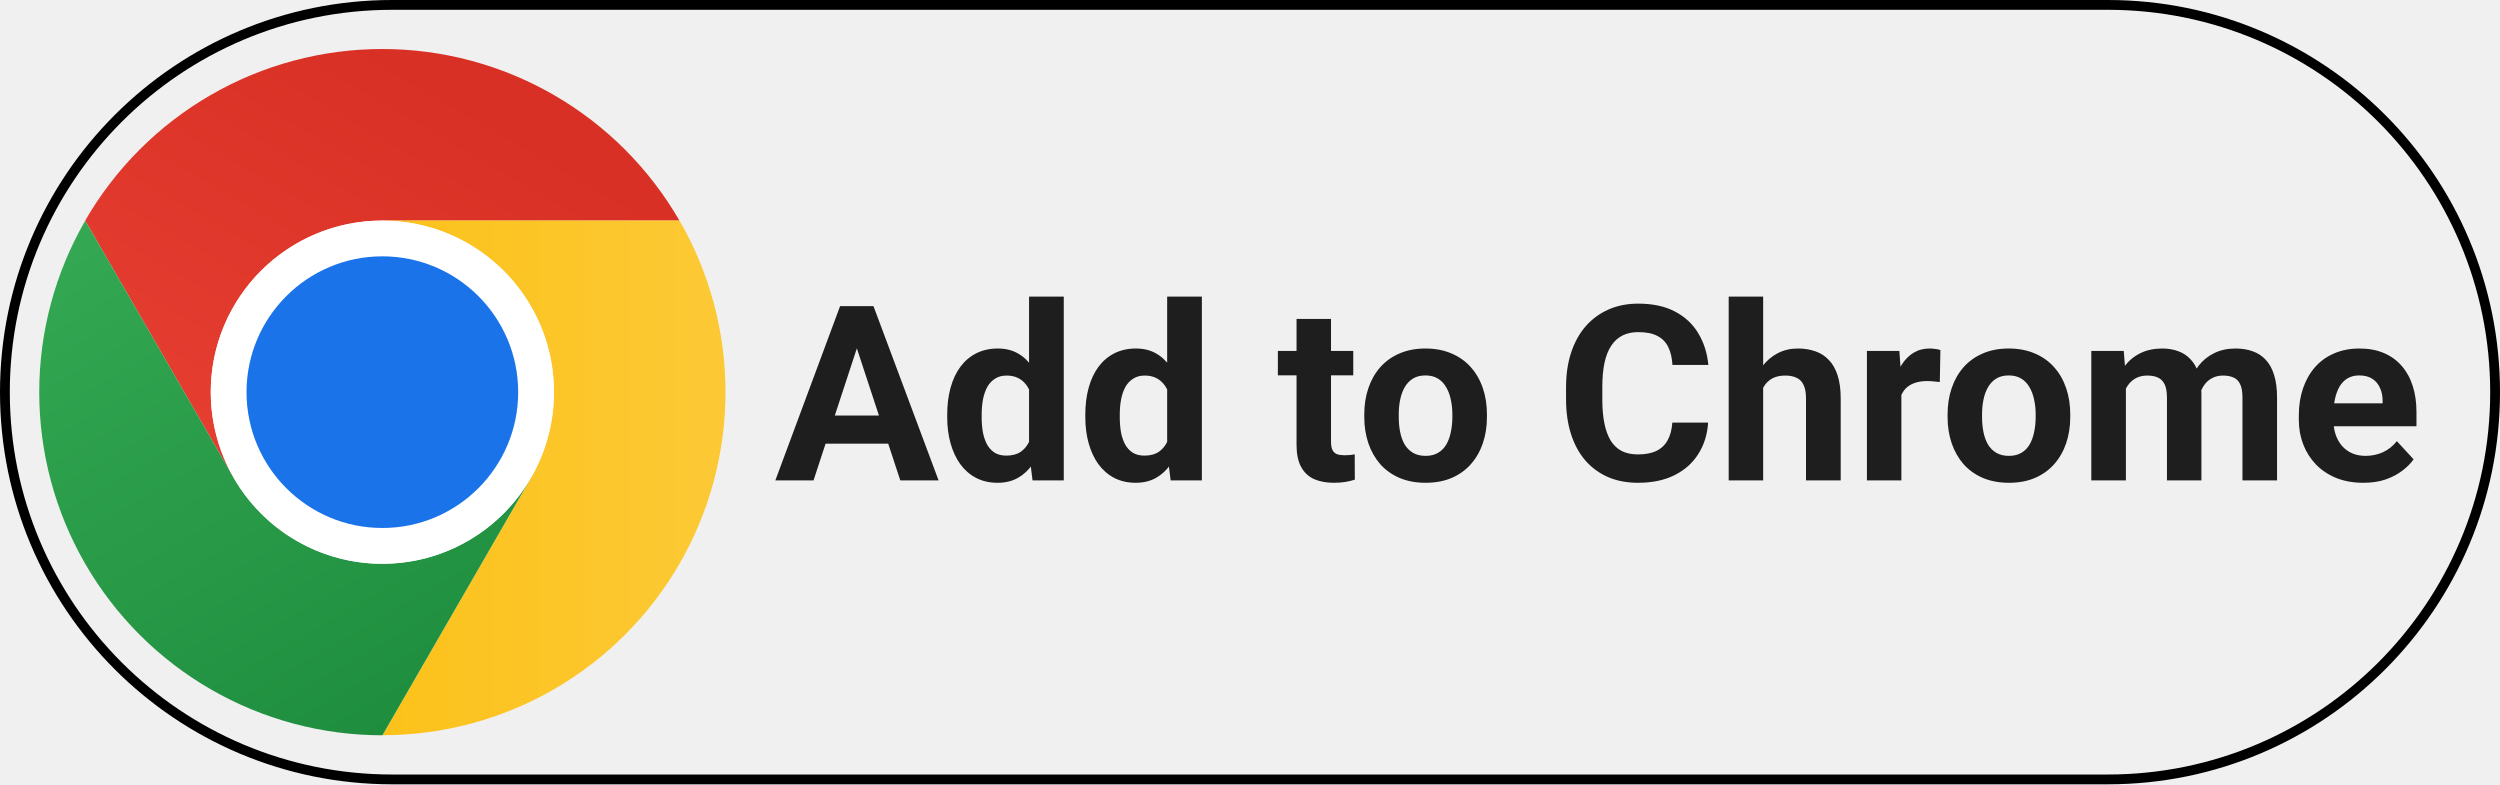
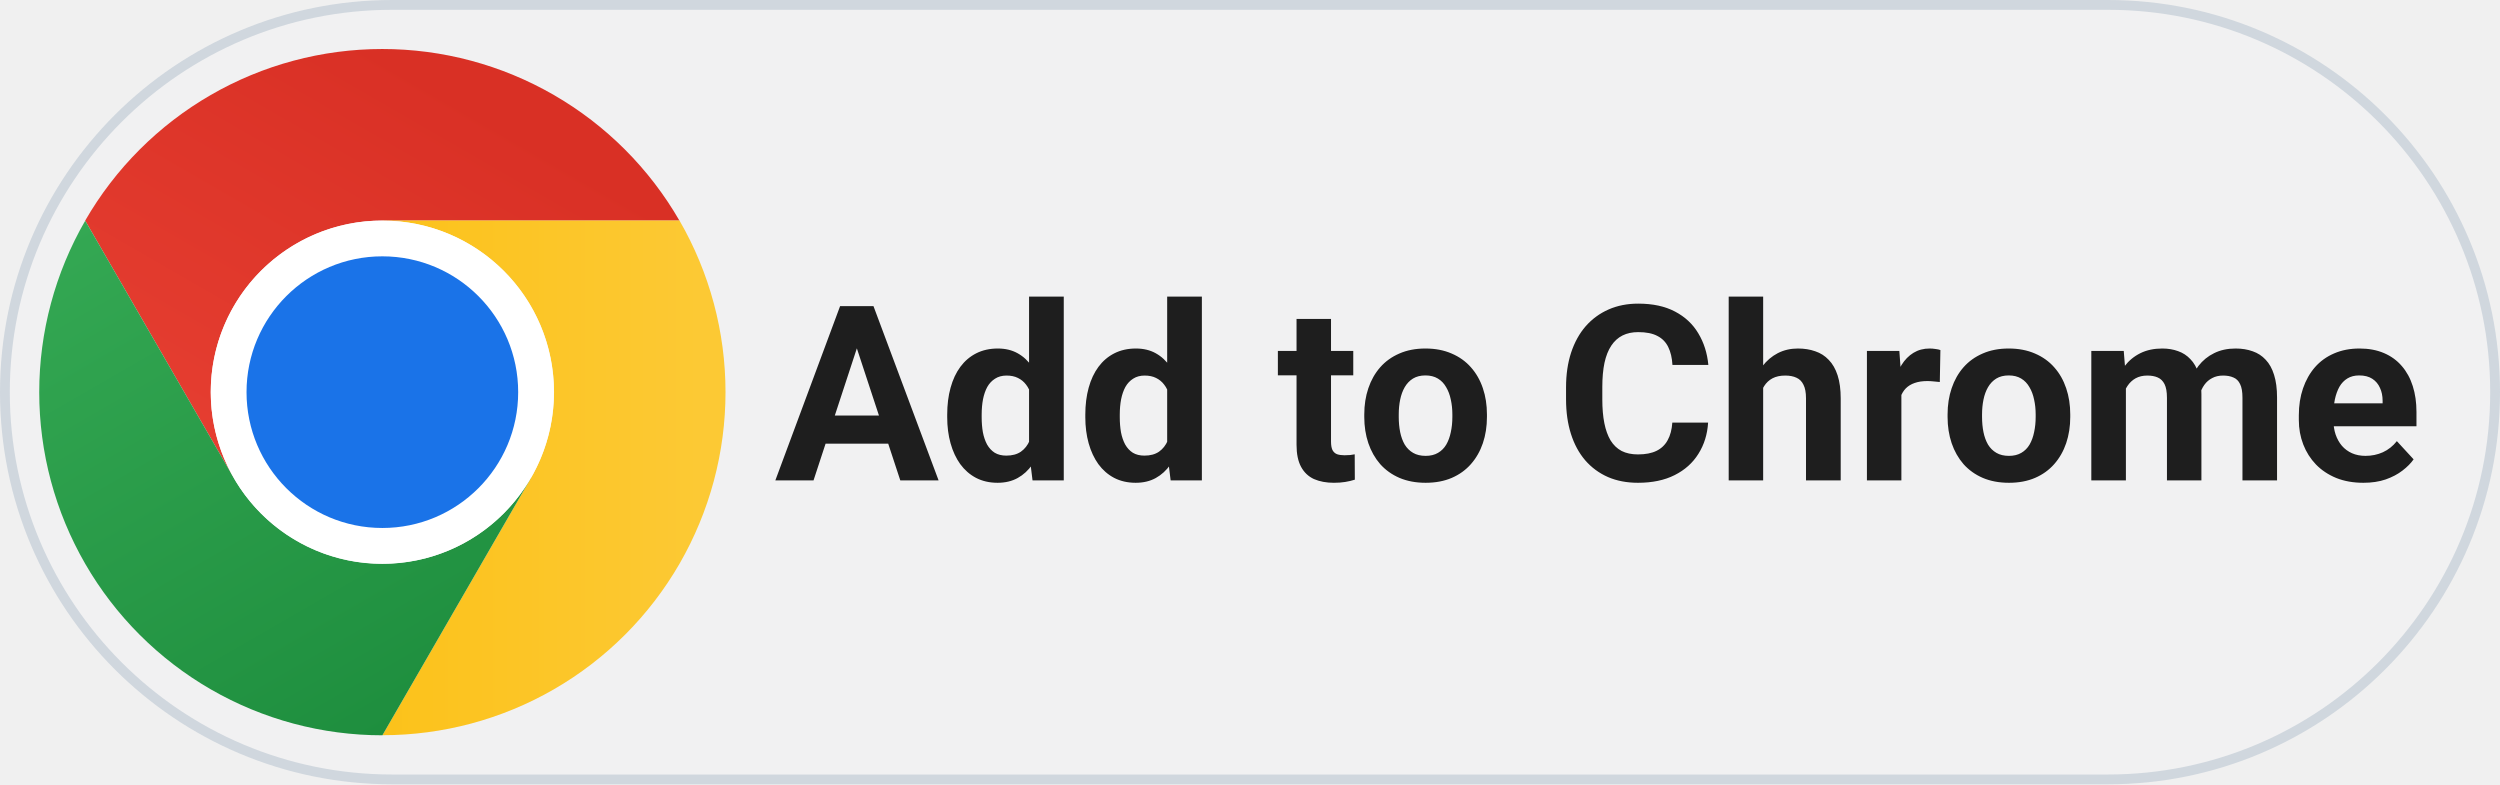
<svg xmlns="http://www.w3.org/2000/svg" width="255" height="80" viewBox="0 0 255 80" fill="none">
-   <g clip-path="url(#clip0_3_37)">
-     <path d="M38.995 22.499L69.301 22.499C66.23 17.178 61.813 12.759 56.492 9.688C51.172 6.616 45.137 4.998 38.993 4.999C32.85 4.999 26.814 6.617 21.495 9.69C16.175 12.763 11.758 17.182 8.687 22.503L23.84 48.749L23.854 48.745C22.312 46.087 21.499 43.07 21.495 39.997C21.492 36.924 22.299 33.905 23.834 31.243C25.37 28.582 27.58 26.372 30.241 24.837C32.903 23.301 35.923 22.495 38.995 22.499V22.499Z" fill="url(#paint0_linear_3_37)" />
-     <path d="M54.159 48.747L39.006 74.992C45.149 74.993 51.185 73.377 56.505 70.305C61.826 67.234 66.244 62.815 69.315 57.495C72.387 52.174 74.003 46.138 74.002 39.995C74.001 33.851 72.382 27.816 69.309 22.497L39.003 22.497L38.999 22.51C42.072 22.504 45.092 23.309 47.755 24.842C50.418 26.375 52.629 28.584 54.166 31.244C55.704 33.905 56.513 36.924 56.511 39.996C56.51 43.069 55.698 46.087 54.159 48.747V48.747Z" fill="url(#paint1_linear_3_37)" />
-     <path d="M23.846 48.755L8.693 22.509C5.62 27.829 4.003 33.864 4.002 40.007C4.002 46.151 5.619 52.186 8.692 57.507C11.764 62.827 16.182 67.244 21.503 70.315C26.824 73.386 32.86 75.002 39.004 75L54.157 48.754L54.147 48.744C52.615 51.408 50.409 53.622 47.75 55.161C45.09 56.7 42.072 57.511 38.999 57.512C35.926 57.514 32.908 56.704 30.247 55.167C27.587 53.629 25.379 51.417 23.846 48.755V48.755Z" fill="url(#paint2_linear_3_37)" />
+   <rect x="0.5" y="0.5" width="254" height="79" rx="39.5" fill="#F6F8FA" fill-opacity="0.2" />
+   <g clip-path="url(#clip0_3_169)">
+     <path d="M38.995 22.499L69.301 22.499C66.23 17.178 61.813 12.759 56.492 9.688C51.172 6.616 45.137 4.998 38.993 4.999C32.85 4.999 26.814 6.617 21.495 9.69C16.175 12.763 11.758 17.182 8.687 22.503L23.84 48.749L23.854 48.745C22.312 46.087 21.499 43.07 21.495 39.997C21.492 36.924 22.299 33.905 23.834 31.243C25.37 28.582 27.58 26.372 30.241 24.837C32.903 23.301 35.923 22.495 38.995 22.499V22.499Z" fill="url(#paint0_linear_3_169)" />
+     <path d="M54.159 48.747L39.006 74.992C45.149 74.993 51.185 73.377 56.505 70.305C61.826 67.234 66.244 62.815 69.315 57.495C72.387 52.174 74.003 46.138 74.002 39.995C74.001 33.851 72.382 27.816 69.309 22.497L39.003 22.497L38.999 22.51C42.072 22.504 45.092 23.309 47.755 24.842C50.418 26.375 52.629 28.584 54.167 31.244C55.704 33.905 56.513 36.924 56.511 39.996C56.51 43.069 55.698 46.087 54.159 48.747V48.747Z" fill="url(#paint1_linear_3_169)" />
+     <path d="M23.846 48.755L8.693 22.509C5.62 27.829 4.003 33.864 4.002 40.007C4.002 46.151 5.619 52.186 8.692 57.507C11.764 62.827 16.183 67.244 21.503 70.315C26.824 73.386 32.86 75.002 39.004 75L54.157 48.754L54.147 48.744C52.615 51.408 50.409 53.622 47.75 55.161C45.09 56.7 42.072 57.511 38.999 57.512C35.926 57.514 32.908 56.704 30.247 55.167C27.587 53.629 25.379 51.417 23.846 48.755V48.755Z" fill="url(#paint2_linear_3_169)" />
    <path d="M39 57.5C48.665 57.5 56.5 49.665 56.5 40C56.5 30.335 48.665 22.5 39 22.5C29.335 22.5 21.5 30.335 21.5 40C21.5 49.665 29.335 57.5 39 57.5Z" fill="white" />
    <path d="M39 53.854C46.651 53.854 52.854 47.651 52.854 40C52.854 32.349 46.651 26.146 39 26.146C31.349 26.146 25.146 32.349 25.146 40C25.146 47.651 31.349 53.854 39 53.854Z" fill="#1A73E8" />
  </g>
  <path d="M87.814 34.266L82.98 49H79.085L85.689 31.227H88.168L87.814 34.266ZM91.83 49L86.983 34.266L86.593 31.227H89.095L95.736 49H91.83ZM91.61 42.384V45.252H82.223V42.384H91.61ZM104.964 46.119V30.25H108.504V49H105.318L104.964 46.119ZM96.615 42.555V42.298C96.615 41.289 96.729 40.374 96.957 39.552C97.184 38.722 97.518 38.01 97.957 37.416C98.397 36.822 98.938 36.362 99.581 36.036C100.224 35.711 100.956 35.548 101.778 35.548C102.551 35.548 103.227 35.711 103.805 36.036C104.391 36.362 104.887 36.825 105.294 37.428C105.709 38.022 106.043 38.726 106.295 39.54C106.547 40.345 106.73 41.228 106.844 42.188V42.75C106.73 43.67 106.547 44.524 106.295 45.313C106.043 46.103 105.709 46.795 105.294 47.389C104.887 47.975 104.391 48.43 103.805 48.756C103.219 49.081 102.535 49.244 101.754 49.244C100.932 49.244 100.2 49.077 99.557 48.744C98.922 48.41 98.385 47.942 97.945 47.34C97.514 46.738 97.184 46.03 96.957 45.216C96.729 44.402 96.615 43.515 96.615 42.555ZM100.13 42.298V42.555C100.13 43.1 100.171 43.609 100.252 44.081C100.342 44.553 100.484 44.972 100.68 45.338C100.883 45.696 101.144 45.977 101.461 46.18C101.786 46.376 102.181 46.473 102.645 46.473C103.247 46.473 103.744 46.339 104.134 46.07C104.525 45.794 104.822 45.415 105.025 44.935C105.237 44.455 105.359 43.901 105.392 43.275V41.676C105.367 41.163 105.294 40.703 105.172 40.296C105.058 39.881 104.887 39.527 104.659 39.234C104.439 38.941 104.163 38.714 103.829 38.551C103.504 38.388 103.117 38.307 102.669 38.307C102.214 38.307 101.823 38.412 101.498 38.624C101.172 38.828 100.908 39.108 100.704 39.466C100.509 39.824 100.362 40.248 100.265 40.736C100.175 41.216 100.13 41.737 100.13 42.298ZM119.051 46.119V30.25H122.591V49H119.405L119.051 46.119ZM110.702 42.555V42.298C110.702 41.289 110.816 40.374 111.043 39.552C111.271 38.722 111.605 38.01 112.044 37.416C112.484 36.822 113.025 36.362 113.668 36.036C114.311 35.711 115.043 35.548 115.865 35.548C116.638 35.548 117.314 35.711 117.892 36.036C118.478 36.362 118.974 36.825 119.381 37.428C119.796 38.022 120.13 38.726 120.382 39.54C120.634 40.345 120.817 41.228 120.931 42.188V42.75C120.817 43.67 120.634 44.524 120.382 45.313C120.13 46.103 119.796 46.795 119.381 47.389C118.974 47.975 118.478 48.43 117.892 48.756C117.306 49.081 116.622 49.244 115.841 49.244C115.019 49.244 114.286 49.077 113.644 48.744C113.009 48.41 112.472 47.942 112.032 47.34C111.601 46.738 111.271 46.03 111.043 45.216C110.816 44.402 110.702 43.515 110.702 42.555ZM114.217 42.298V42.555C114.217 43.1 114.258 43.609 114.339 44.081C114.429 44.553 114.571 44.972 114.767 45.338C114.97 45.696 115.23 45.977 115.548 46.18C115.873 46.376 116.268 46.473 116.732 46.473C117.334 46.473 117.831 46.339 118.221 46.07C118.612 45.794 118.909 45.415 119.112 44.935C119.324 44.455 119.446 43.901 119.479 43.275V41.676C119.454 41.163 119.381 40.703 119.259 40.296C119.145 39.881 118.974 39.527 118.746 39.234C118.526 38.941 118.25 38.714 117.916 38.551C117.59 38.388 117.204 38.307 116.756 38.307C116.301 38.307 115.91 38.412 115.584 38.624C115.259 38.828 114.994 39.108 114.791 39.466C114.596 39.824 114.449 40.248 114.352 40.736C114.262 41.216 114.217 41.737 114.217 42.298ZM138.033 35.792V38.282H130.343V35.792H138.033ZM132.247 32.533H135.763V45.02C135.763 45.403 135.812 45.696 135.909 45.899C136.015 46.103 136.17 46.245 136.373 46.327C136.576 46.4 136.833 46.437 137.142 46.437C137.362 46.437 137.557 46.428 137.728 46.412C137.907 46.388 138.058 46.363 138.18 46.339L138.192 48.927C137.891 49.024 137.565 49.102 137.215 49.159C136.865 49.216 136.479 49.244 136.056 49.244C135.283 49.244 134.607 49.118 134.029 48.866C133.46 48.605 133.02 48.19 132.711 47.621C132.402 47.051 132.247 46.302 132.247 45.374V32.533ZM139.156 42.53V42.274C139.156 41.306 139.295 40.414 139.571 39.601C139.848 38.779 140.251 38.067 140.78 37.464C141.309 36.862 141.96 36.394 142.733 36.06C143.506 35.719 144.393 35.548 145.394 35.548C146.395 35.548 147.286 35.719 148.067 36.06C148.849 36.394 149.504 36.862 150.033 37.464C150.57 38.067 150.977 38.779 151.253 39.601C151.53 40.414 151.668 41.306 151.668 42.274V42.53C151.668 43.491 151.53 44.382 151.253 45.204C150.977 46.017 150.57 46.73 150.033 47.34C149.504 47.942 148.853 48.41 148.08 48.744C147.306 49.077 146.419 49.244 145.418 49.244C144.417 49.244 143.526 49.077 142.745 48.744C141.972 48.41 141.317 47.942 140.78 47.34C140.251 46.73 139.848 46.017 139.571 45.204C139.295 44.382 139.156 43.491 139.156 42.53ZM142.672 42.274V42.53C142.672 43.084 142.721 43.6 142.818 44.081C142.916 44.561 143.071 44.984 143.282 45.35C143.502 45.708 143.787 45.989 144.137 46.192C144.487 46.396 144.914 46.498 145.418 46.498C145.907 46.498 146.326 46.396 146.676 46.192C147.026 45.989 147.306 45.708 147.518 45.35C147.73 44.984 147.884 44.561 147.982 44.081C148.088 43.6 148.141 43.084 148.141 42.53V42.274C148.141 41.737 148.088 41.232 147.982 40.76C147.884 40.28 147.726 39.857 147.506 39.491C147.294 39.116 147.014 38.823 146.664 38.612C146.314 38.4 145.89 38.294 145.394 38.294C144.898 38.294 144.474 38.4 144.125 38.612C143.783 38.823 143.502 39.116 143.282 39.491C143.071 39.857 142.916 40.28 142.818 40.76C142.721 41.232 142.672 41.737 142.672 42.274ZM170.577 43.104H174.227C174.154 44.3 173.824 45.362 173.238 46.29C172.66 47.218 171.851 47.942 170.809 48.463C169.776 48.984 168.53 49.244 167.074 49.244C165.934 49.244 164.913 49.049 164.01 48.658C163.106 48.259 162.333 47.69 161.69 46.949C161.056 46.209 160.571 45.313 160.238 44.264C159.904 43.214 159.737 42.038 159.737 40.736V39.503C159.737 38.201 159.908 37.025 160.25 35.975C160.6 34.917 161.096 34.018 161.739 33.277C162.39 32.537 163.167 31.967 164.071 31.568C164.974 31.17 165.983 30.97 167.098 30.97C168.579 30.97 169.828 31.239 170.846 31.776C171.871 32.313 172.665 33.053 173.226 33.998C173.796 34.942 174.138 36.016 174.251 37.22H170.589C170.549 36.504 170.406 35.898 170.162 35.401C169.918 34.897 169.548 34.518 169.051 34.266C168.563 34.006 167.912 33.876 167.098 33.876C166.488 33.876 165.955 33.989 165.499 34.217C165.043 34.445 164.661 34.791 164.352 35.255C164.042 35.719 163.81 36.305 163.656 37.013C163.509 37.713 163.436 38.535 163.436 39.478V40.736C163.436 41.655 163.505 42.465 163.644 43.165C163.782 43.857 163.993 44.443 164.278 44.923C164.571 45.395 164.946 45.753 165.401 45.997C165.865 46.233 166.423 46.351 167.074 46.351C167.839 46.351 168.469 46.229 168.966 45.985C169.462 45.741 169.841 45.379 170.101 44.898C170.37 44.418 170.528 43.82 170.577 43.104ZM179.842 30.25V49H176.327V30.25H179.842ZM179.342 41.932H178.377C178.386 41.013 178.508 40.166 178.744 39.393C178.98 38.612 179.317 37.936 179.757 37.367C180.196 36.789 180.721 36.341 181.332 36.024C181.95 35.706 182.634 35.548 183.382 35.548C184.033 35.548 184.623 35.641 185.152 35.829C185.689 36.008 186.149 36.301 186.532 36.708C186.922 37.106 187.223 37.631 187.435 38.282C187.647 38.933 187.752 39.723 187.752 40.65V49H184.212V40.626C184.212 40.04 184.127 39.58 183.956 39.247C183.793 38.905 183.553 38.665 183.236 38.526C182.927 38.38 182.544 38.307 182.088 38.307C181.584 38.307 181.153 38.4 180.794 38.587C180.444 38.775 180.164 39.035 179.952 39.369C179.741 39.694 179.586 40.077 179.488 40.516C179.391 40.956 179.342 41.428 179.342 41.932ZM193.941 38.673V49H190.426V35.792H193.734L193.941 38.673ZM197.921 35.706L197.86 38.966C197.689 38.941 197.481 38.921 197.237 38.905C197.001 38.88 196.786 38.868 196.59 38.868C196.094 38.868 195.663 38.933 195.296 39.063C194.938 39.185 194.637 39.369 194.393 39.613C194.157 39.857 193.978 40.154 193.856 40.504C193.742 40.854 193.677 41.253 193.661 41.7L192.953 41.48C192.953 40.626 193.038 39.841 193.209 39.124C193.38 38.4 193.628 37.77 193.954 37.232C194.287 36.695 194.694 36.28 195.174 35.987C195.654 35.694 196.204 35.548 196.822 35.548C197.018 35.548 197.217 35.564 197.42 35.597C197.624 35.621 197.791 35.658 197.921 35.706ZM198.653 42.53V42.274C198.653 41.306 198.792 40.414 199.068 39.601C199.345 38.779 199.748 38.067 200.277 37.464C200.806 36.862 201.457 36.394 202.23 36.06C203.003 35.719 203.89 35.548 204.891 35.548C205.892 35.548 206.783 35.719 207.564 36.06C208.346 36.394 209.001 36.862 209.53 37.464C210.067 38.067 210.474 38.779 210.75 39.601C211.027 40.414 211.166 41.306 211.166 42.274V42.53C211.166 43.491 211.027 44.382 210.75 45.204C210.474 46.017 210.067 46.73 209.53 47.34C209.001 47.942 208.35 48.41 207.577 48.744C206.804 49.077 205.917 49.244 204.916 49.244C203.915 49.244 203.023 49.077 202.242 48.744C201.469 48.41 200.814 47.942 200.277 47.34C199.748 46.73 199.345 46.017 199.068 45.204C198.792 44.382 198.653 43.491 198.653 42.53ZM202.169 42.274V42.53C202.169 43.084 202.218 43.6 202.315 44.081C202.413 44.561 202.568 44.984 202.779 45.35C202.999 45.708 203.284 45.989 203.634 46.192C203.984 46.396 204.411 46.498 204.916 46.498C205.404 46.498 205.823 46.396 206.173 46.192C206.523 45.989 206.804 45.708 207.015 45.35C207.227 44.984 207.381 44.561 207.479 44.081C207.585 43.6 207.638 43.084 207.638 42.53V42.274C207.638 41.737 207.585 41.232 207.479 40.76C207.381 40.28 207.223 39.857 207.003 39.491C206.791 39.116 206.511 38.823 206.161 38.612C205.811 38.4 205.388 38.294 204.891 38.294C204.395 38.294 203.972 38.4 203.622 38.612C203.28 38.823 202.999 39.116 202.779 39.491C202.568 39.857 202.413 40.28 202.315 40.76C202.218 41.232 202.169 41.737 202.169 42.274ZM216.842 38.526V49H213.314V35.792H216.622L216.842 38.526ZM216.354 41.932H215.377C215.377 41.013 215.487 40.166 215.707 39.393C215.934 38.612 216.264 37.936 216.695 37.367C217.135 36.789 217.676 36.341 218.319 36.024C218.962 35.706 219.706 35.548 220.553 35.548C221.139 35.548 221.676 35.637 222.164 35.816C222.652 35.987 223.071 36.26 223.421 36.634C223.779 37.001 224.056 37.481 224.251 38.075C224.447 38.661 224.544 39.365 224.544 40.187V49H221.029V40.577C221.029 39.975 220.947 39.511 220.785 39.185C220.622 38.86 220.39 38.632 220.089 38.502C219.796 38.372 219.442 38.307 219.027 38.307C218.571 38.307 218.172 38.4 217.831 38.587C217.497 38.775 217.22 39.035 217 39.369C216.781 39.694 216.618 40.077 216.512 40.516C216.406 40.956 216.354 41.428 216.354 41.932ZM224.215 41.529L222.958 41.688C222.958 40.825 223.063 40.024 223.275 39.283C223.495 38.543 223.816 37.892 224.239 37.33C224.671 36.769 225.204 36.333 225.838 36.024C226.473 35.706 227.206 35.548 228.036 35.548C228.67 35.548 229.248 35.641 229.769 35.829C230.29 36.008 230.733 36.297 231.1 36.695C231.474 37.086 231.759 37.599 231.954 38.233C232.158 38.868 232.259 39.645 232.259 40.565V49H228.731V40.565C228.731 39.955 228.65 39.491 228.487 39.173C228.333 38.848 228.105 38.624 227.804 38.502C227.511 38.372 227.161 38.307 226.754 38.307C226.331 38.307 225.96 38.392 225.643 38.563C225.326 38.726 225.061 38.954 224.85 39.247C224.638 39.54 224.479 39.881 224.374 40.272C224.268 40.654 224.215 41.074 224.215 41.529ZM241.061 49.244C240.035 49.244 239.116 49.081 238.302 48.756C237.488 48.422 236.796 47.962 236.227 47.377C235.665 46.791 235.234 46.111 234.933 45.338C234.632 44.557 234.481 43.727 234.481 42.848V42.359C234.481 41.358 234.623 40.443 234.908 39.613C235.193 38.783 235.6 38.062 236.129 37.452C236.666 36.842 237.317 36.374 238.082 36.048C238.847 35.715 239.71 35.548 240.67 35.548C241.606 35.548 242.436 35.703 243.16 36.012C243.884 36.321 244.491 36.76 244.979 37.33C245.475 37.9 245.85 38.583 246.102 39.381C246.354 40.17 246.48 41.049 246.48 42.018V43.482H235.982V41.139H243.026V40.87C243.026 40.382 242.936 39.947 242.757 39.564C242.586 39.173 242.326 38.864 241.976 38.636C241.626 38.408 241.179 38.294 240.633 38.294C240.169 38.294 239.771 38.396 239.437 38.6C239.103 38.803 238.831 39.088 238.619 39.454C238.416 39.82 238.261 40.252 238.155 40.748C238.058 41.236 238.009 41.773 238.009 42.359V42.848C238.009 43.377 238.082 43.865 238.229 44.312C238.383 44.76 238.599 45.147 238.875 45.472C239.16 45.798 239.502 46.05 239.901 46.229C240.308 46.408 240.768 46.498 241.28 46.498C241.915 46.498 242.505 46.376 243.05 46.131C243.604 45.879 244.08 45.501 244.479 44.996L246.188 46.852C245.911 47.25 245.532 47.633 245.052 47.999C244.58 48.365 244.011 48.666 243.343 48.902C242.676 49.13 241.915 49.244 241.061 49.244Z" fill="#1E1E1E" />
-   <rect x="0.5" y="0.5" width="254" height="79" rx="39.5" stroke="black" />
+   <rect x="0.5" y="0.5" width="254" height="79" rx="39.5" stroke="#D0D7DE" />
  <defs>
-     <linearGradient id="paint0_linear_3_37" x1="65.521" y1="20.315" x2="35.214" y2="72.808" gradientUnits="userSpaceOnUse">
+     <linearGradient id="paint0_linear_3_169" x1="65.521" y1="20.315" x2="35.214" y2="72.808" gradientUnits="userSpaceOnUse">
      <stop stop-color="#D93025" />
      <stop offset="1" stop-color="#EA4335" />
    </linearGradient>
-     <linearGradient id="paint1_linear_3_37" x1="71.296" y1="26.874" x2="10.682" y2="26.874" gradientUnits="userSpaceOnUse">
+     <linearGradient id="paint1_linear_3_169" x1="71.296" y1="26.874" x2="10.682" y2="26.874" gradientUnits="userSpaceOnUse">
      <stop stop-color="#FCC934" />
      <stop offset="1" stop-color="#FBBC04" />
    </linearGradient>
-     <linearGradient id="paint2_linear_3_37" x1="42.789" y1="72.815" x2="12.482" y2="20.321" gradientUnits="userSpaceOnUse">
+     <linearGradient id="paint2_linear_3_169" x1="42.789" y1="72.815" x2="12.482" y2="20.321" gradientUnits="userSpaceOnUse">
      <stop stop-color="#1E8E3E" />
      <stop offset="1" stop-color="#34A853" />
    </linearGradient>
-     <clipPath id="clip0_3_37">
+     <clipPath id="clip0_3_169">
      <rect width="70" height="70" fill="white" transform="translate(4 5)" />
    </clipPath>
  </defs>
</svg>
